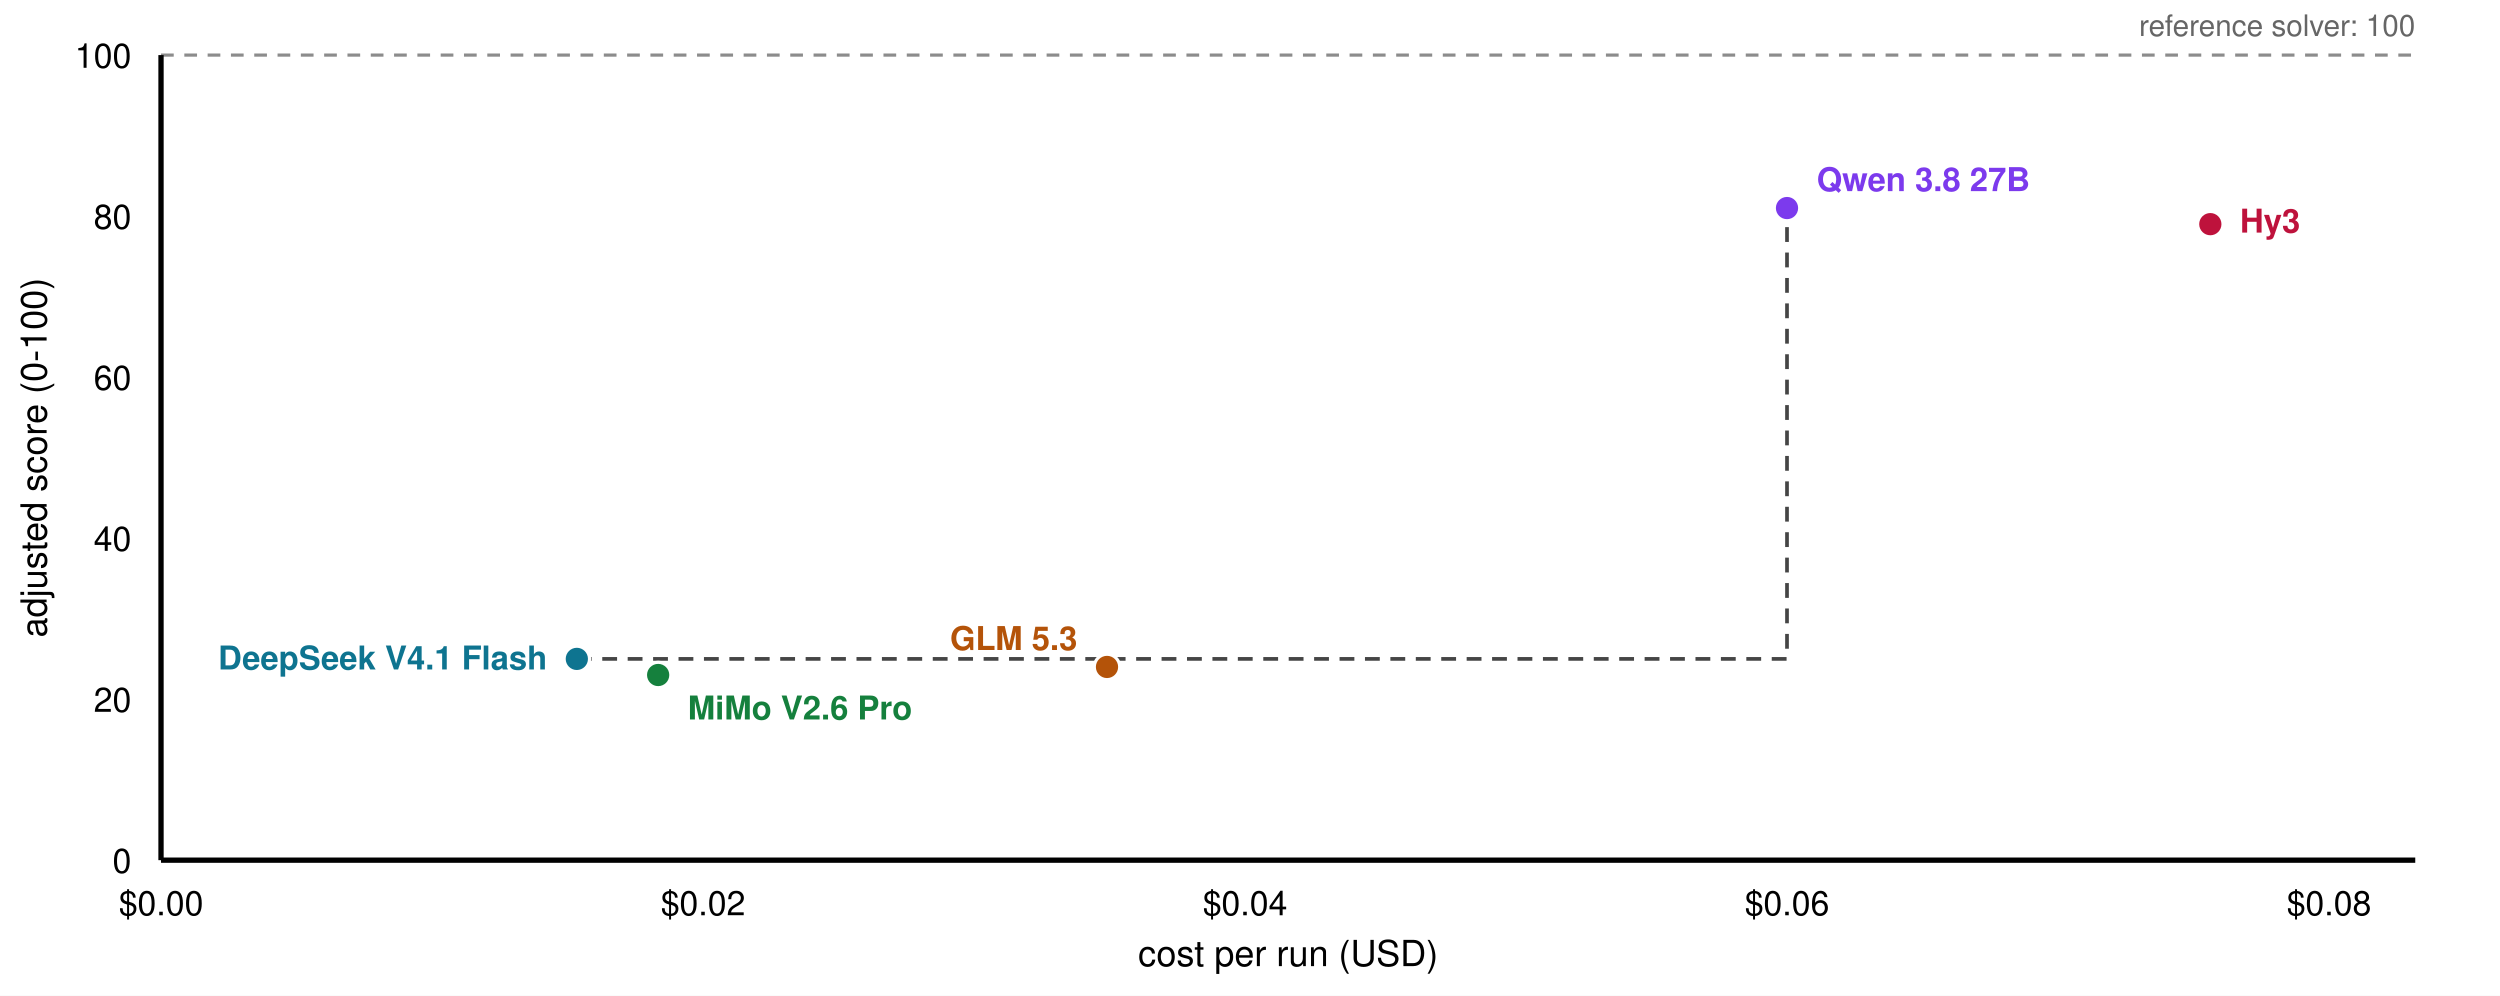
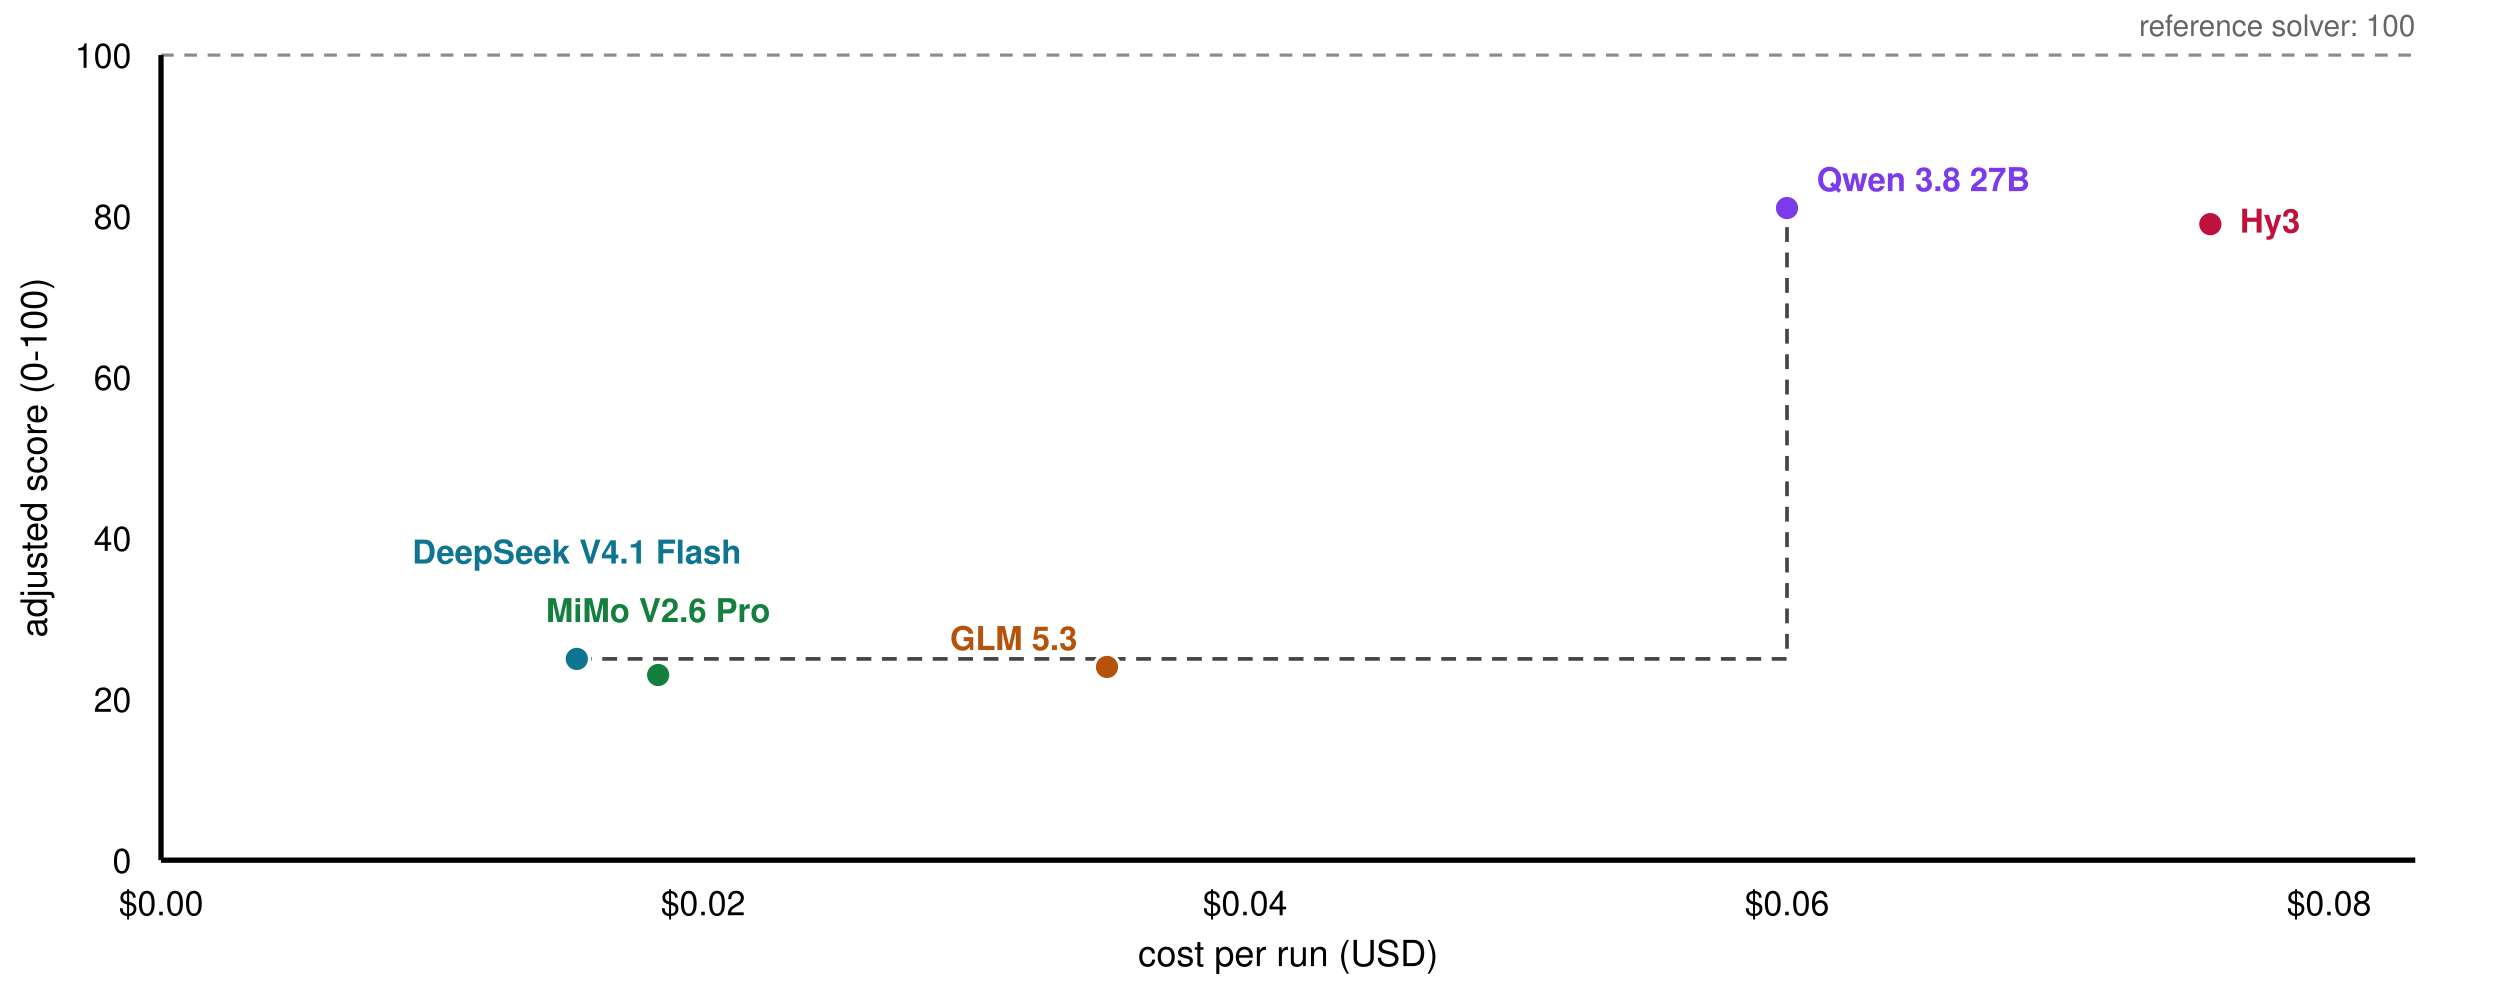
<svg xmlns="http://www.w3.org/2000/svg" viewBox="0 0 1180 470" width="1180" height="470" font-family="ui-sans-serif,-apple-system,Segoe UI,Helvetica,Arial,sans-serif">
  <rect width="1180" height="470" fill="#ffffff" />
  <line x1="76" y1="406" x2="1140" y2="406" stroke="#000000" stroke-width="2.5" />
  <line x1="76" y1="26" x2="76" y2="406" stroke="#000000" stroke-width="2.5" />
  <text x="62" y="412" text-anchor="end" font-size="16" fill="#000000">0</text>
  <text x="62" y="336" text-anchor="end" font-size="16" fill="#000000">20</text>
  <text x="62" y="260" text-anchor="end" font-size="16" fill="#000000">40</text>
  <text x="62" y="184" text-anchor="end" font-size="16" fill="#000000">60</text>
  <text x="62" y="108" text-anchor="end" font-size="16" fill="#000000">80</text>
  <text x="62" y="32" text-anchor="end" font-size="16" fill="#000000">100</text>
  <text x="76" y="432" text-anchor="middle" font-size="16" fill="#000000">$0.00</text>
  <text x="331.818" y="432" text-anchor="middle" font-size="16" fill="#000000">$0.02</text>
  <text x="587.636" y="432" text-anchor="middle" font-size="16" fill="#000000">$0.04</text>
  <text x="843.453" y="432" text-anchor="middle" font-size="16" fill="#000000">$0.06</text>
  <text x="1099.271" y="432" text-anchor="middle" font-size="16" fill="#000000">$0.08</text>
  <line x1="76" y1="26" x2="1140" y2="26" stroke="#000000" stroke-opacity="0.45" stroke-width="1.5" stroke-dasharray="6 5" />
  <text x="1140" y="17" text-anchor="end" font-size="14" fill="#000000" fill-opacity="0.6">reference solver: 100</text>
  <path d="M 272.263 311 L 843.466 311 L 843.466 98.2" fill="none" stroke="#171717" stroke-width="1.75" stroke-dasharray="7 5" opacity="0.8" />
  <circle cx="272.263" cy="311" r="6" fill="#0e7490" stroke="#ffffff" stroke-width="1.5" />
-   <text x="258.263" y="316" text-anchor="end" font-size="15.5" font-weight="600" fill="#0e7490">DeepSeek V4.1 Flash</text>
+   <text x="272.263" y="266" text-anchor="middle" font-size="15.5" font-weight="600" fill="#0e7490">DeepSeek V4.1 Flash</text>
  <circle cx="310.649" cy="318.6" r="6" fill="#15803d" stroke="#ffffff" stroke-width="1.5" />
-   <text x="324.649" y="339.6" text-anchor="start" font-size="15.5" font-weight="600" fill="#15803d">MiMo V2.6 Pro</text>
+   <text x="310.649" y="293.6" text-anchor="middle" font-size="15.5" font-weight="600" fill="#15803d">MiMo V2.6 Pro</text>
  <circle cx="522.504" cy="314.8" r="6" fill="#b45309" stroke="#ffffff" stroke-width="1.5" />
  <text x="508.504" y="306.8" text-anchor="end" font-size="15.5" font-weight="600" fill="#b45309">GLM 5.3</text>
  <circle cx="843.466" cy="98.2" r="6" fill="#7c3aed" stroke="#ffffff" stroke-width="1.5" />
  <text x="857.466" y="90.2" text-anchor="start" font-size="15.5" font-weight="600" fill="#7c3aed">Qwen 3.8 27B</text>
  <circle cx="1043.273" cy="105.8" r="6" fill="#be123c" stroke="#ffffff" stroke-width="1.5" />
  <text x="1057.273" y="109.8" text-anchor="start" font-size="15.5" font-weight="600" fill="#be123c">Hy3</text>
  <text x="608" y="456" text-anchor="middle" font-size="17" fill="#000000">cost per run (USD)</text>
  <text x="22" y="216" text-anchor="middle" font-size="17" fill="#000000" transform="rotate(-90 22 216)">adjusted score (0-100)</text>
</svg>
